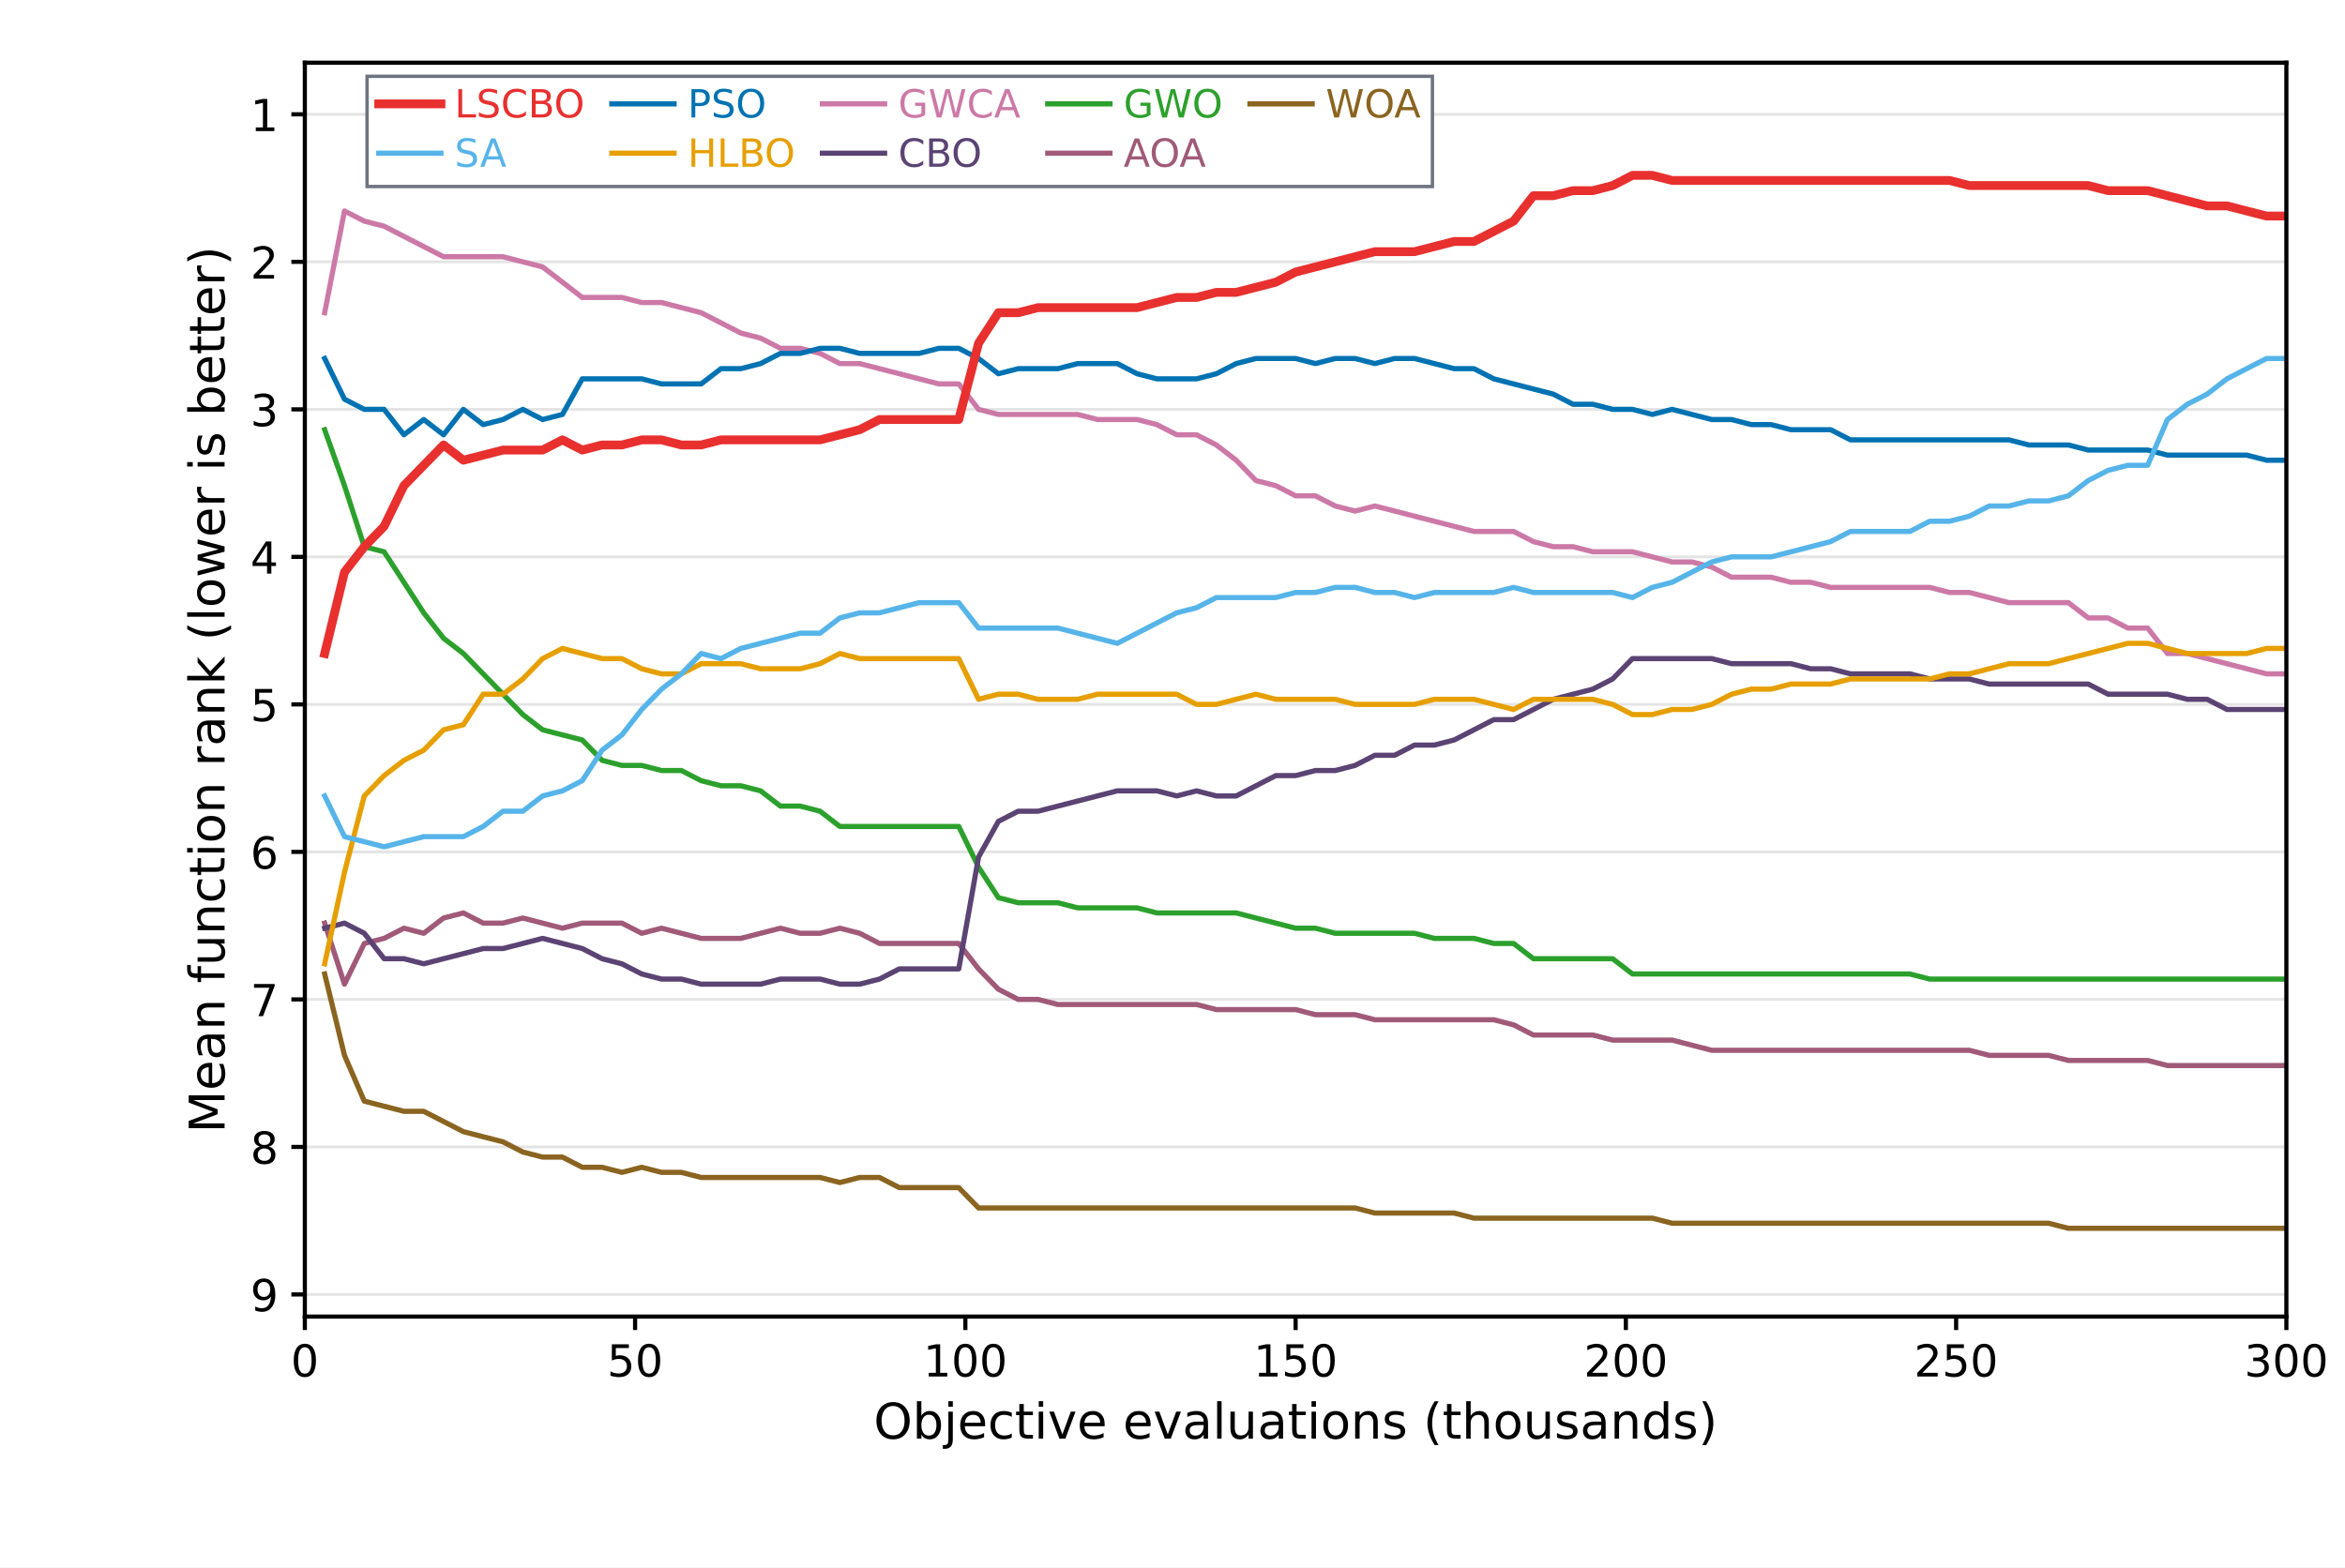
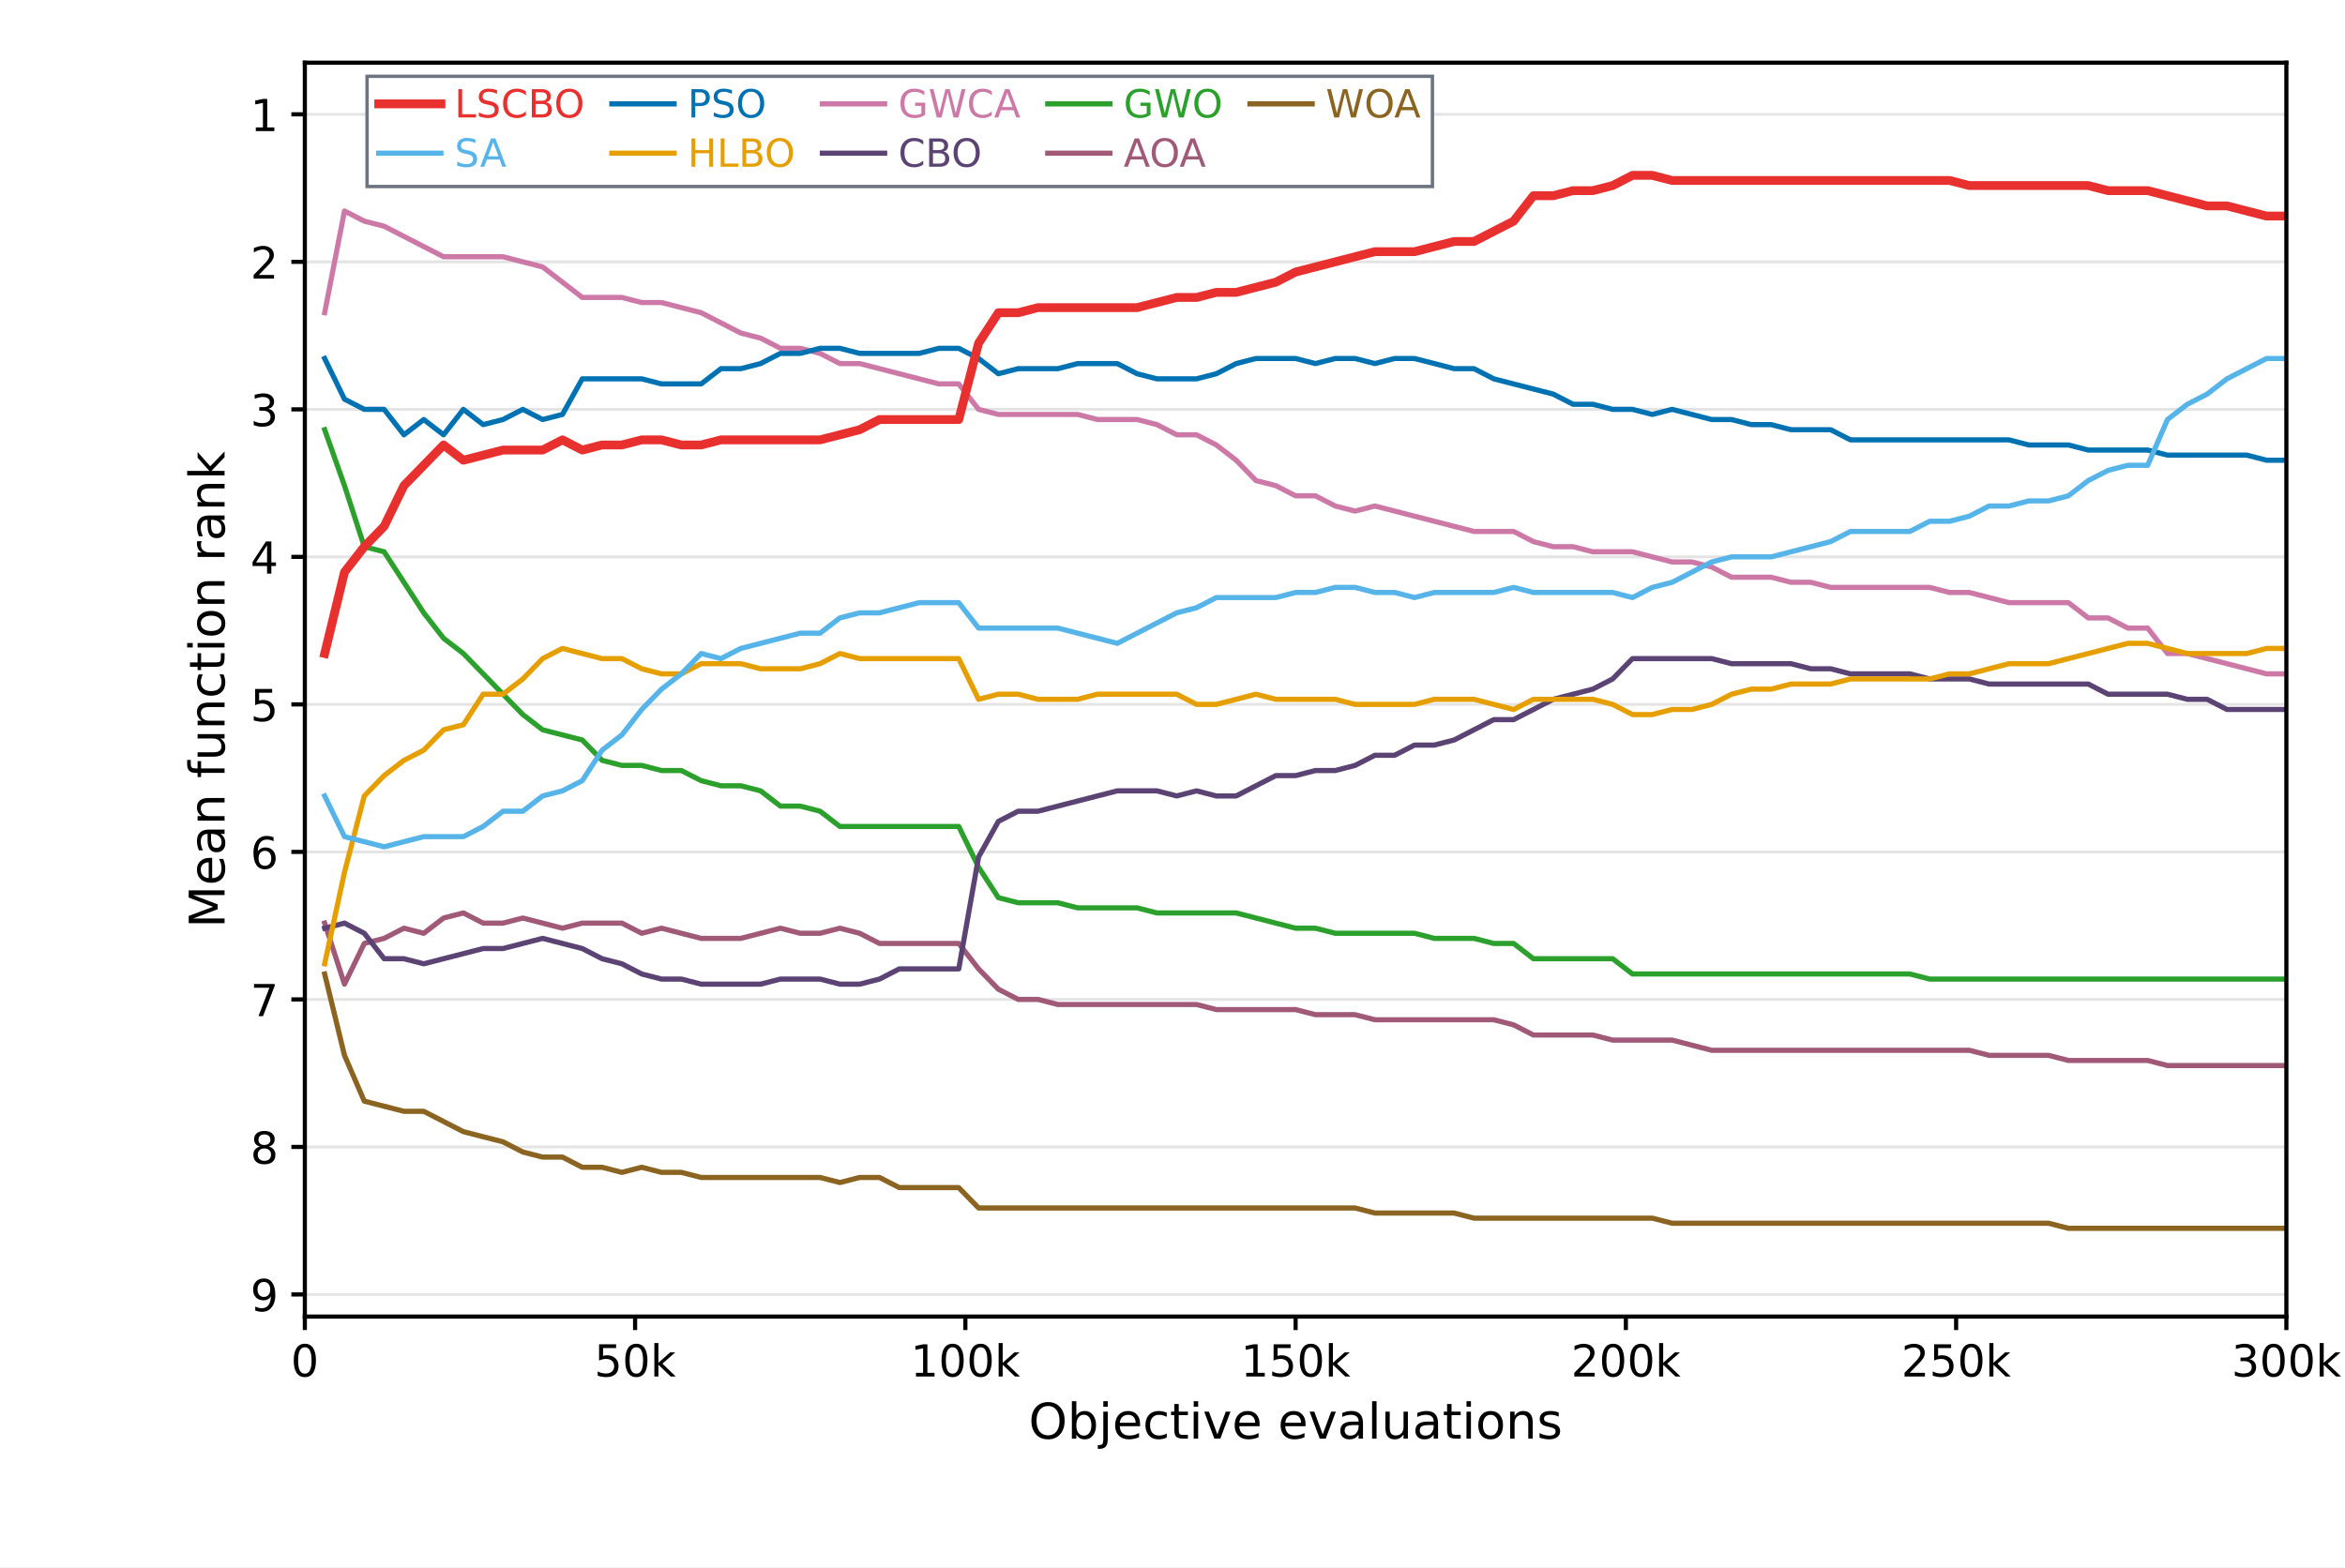
<svg xmlns="http://www.w3.org/2000/svg" xmlns:xlink="http://www.w3.org/1999/xlink" width="452.341pt" height="302.4pt" viewBox="0 0 452.341 302.4" version="1.1">
  <defs>
    <style type="text/css">*{stroke-linejoin: round; stroke-linecap: butt}</style>
  </defs>
  <g id="figure_1">
    <g id="patch_1">
      <path d="M 0 302.4  L 452.341 302.4  L 452.341 0  L 0 0  z " style="fill: #ffffff" />
    </g>
    <g id="axes_1">
      <g id="patch_2">
        <path d="M 58.804 254.016  L 441.033 254.016  L 441.033 12.096  L 58.804 12.096  z " style="fill: #ffffff" />
      </g>
      <g id="matplotlib.axis_1">
        <g id="xtick_1">
          <g id="line2d_1">
            <defs>
              <path id="mbdde898f08" d="M 0 0  L 0 2.6  " style="stroke: #000000; stroke-width: 0.8" />
            </defs>
            <g>
              <use xlink:href="#mbdde898f08" x="58.804" y="254.016" style="stroke: #000000; stroke-width: 0.8" />
            </g>
          </g>
          <g id="text_1">
            <text style="font-size: 8.5px; font-family: 'DejaVu Sans'; text-anchor: middle" x="58.804" y="265.575" transform="rotate(-0 58.80438 265.5747)">0</text>
          </g>
        </g>
        <g id="xtick_2">
          <g id="line2d_2">
            <g>
              <use xlink:href="#mbdde898f08" x="122.509" y="254.016" style="stroke: #000000; stroke-width: 0.8" />
            </g>
          </g>
          <g id="text_2">
-             <text style="font-size: 8.5px; font-family: 'DejaVu Sans'; text-anchor: middle" x="122.509" y="265.575" transform="rotate(-0 122.5091 265.5747)">50</text>
+             <text style="font-size: 8.5px; font-family: 'DejaVu Sans'; text-anchor: middle" x="122.509" y="265.575" transform="rotate(-0 122.5091 265.5747)">50k</text>
          </g>
        </g>
        <g id="xtick_3">
          <g id="line2d_3">
            <g>
              <use xlink:href="#mbdde898f08" x="186.214" y="254.016" style="stroke: #000000; stroke-width: 0.8" />
            </g>
          </g>
          <g id="text_3">
-             <text style="font-size: 8.5px; font-family: 'DejaVu Sans'; text-anchor: middle" x="186.214" y="265.575" transform="rotate(-0 186.2139 265.5747)">100</text>
+             <text style="font-size: 8.5px; font-family: 'DejaVu Sans'; text-anchor: middle" x="186.214" y="265.575" transform="rotate(-0 186.2139 265.5747)">100k</text>
          </g>
        </g>
        <g id="xtick_4">
          <g id="line2d_4">
            <g>
              <use xlink:href="#mbdde898f08" x="249.919" y="254.016" style="stroke: #000000; stroke-width: 0.8" />
            </g>
          </g>
          <g id="text_4">
-             <text style="font-size: 8.5px; font-family: 'DejaVu Sans'; text-anchor: middle" x="249.919" y="265.575" transform="rotate(-0 249.9186 265.5747)">150</text>
+             <text style="font-size: 8.5px; font-family: 'DejaVu Sans'; text-anchor: middle" x="249.919" y="265.575" transform="rotate(-0 249.9186 265.5747)">150k</text>
          </g>
        </g>
        <g id="xtick_5">
          <g id="line2d_5">
            <g>
              <use xlink:href="#mbdde898f08" x="313.623" y="254.016" style="stroke: #000000; stroke-width: 0.8" />
            </g>
          </g>
          <g id="text_5">
-             <text style="font-size: 8.5px; font-family: 'DejaVu Sans'; text-anchor: middle" x="313.623" y="265.575" transform="rotate(-0 313.6234 265.5747)">200</text>
+             <text style="font-size: 8.5px; font-family: 'DejaVu Sans'; text-anchor: middle" x="313.623" y="265.575" transform="rotate(-0 313.6234 265.5747)">200k</text>
          </g>
        </g>
        <g id="xtick_6">
          <g id="line2d_6">
            <g>
              <use xlink:href="#mbdde898f08" x="377.328" y="254.016" style="stroke: #000000; stroke-width: 0.8" />
            </g>
          </g>
          <g id="text_6">
-             <text style="font-size: 8.5px; font-family: 'DejaVu Sans'; text-anchor: middle" x="377.328" y="265.575" transform="rotate(-0 377.3281 265.5747)">250</text>
+             <text style="font-size: 8.5px; font-family: 'DejaVu Sans'; text-anchor: middle" x="377.328" y="265.575" transform="rotate(-0 377.3281 265.5747)">250k</text>
          </g>
        </g>
        <g id="xtick_7">
          <g id="line2d_7">
            <g>
              <use xlink:href="#mbdde898f08" x="441.033" y="254.016" style="stroke: #000000; stroke-width: 0.8" />
            </g>
          </g>
          <g id="text_7">
-             <text style="font-size: 8.5px; font-family: 'DejaVu Sans'; text-anchor: middle" x="441.033" y="265.575" transform="rotate(-0 441.0329 265.5747)">300</text>
+             <text style="font-size: 8.5px; font-family: 'DejaVu Sans'; text-anchor: middle" x="441.033" y="265.575" transform="rotate(-0 441.0329 265.5747)">300k</text>
          </g>
        </g>
        <g id="text_8">
-           <text style="font-size: 9.5px; font-family: 'DejaVu Sans'; text-anchor: middle" x="249.919" y="277.561" transform="rotate(-0 249.9186 277.5609)">Objective evaluations (thousands)</text>
+           <text style="font-size: 9.5px; font-family: 'DejaVu Sans'; text-anchor: middle" x="249.919" y="277.561" transform="rotate(-0 249.9186 277.5609)">Objective evaluations</text>
        </g>
      </g>
      <g id="matplotlib.axis_2">
        <g id="ytick_1">
          <g id="line2d_8">
            <path d="M 58.804 22.057  L 441.033 22.057  " clip-path="url(#pe7a74a0b91)" style="fill: none; stroke: #e4e4e4; stroke-width: 0.55; stroke-linecap: square" />
          </g>
          <g id="line2d_9">
            <defs>
              <path id="mfd543a9709" d="M 0 0  L -2.6 0  " style="stroke: #000000; stroke-width: 0.8" />
            </defs>
            <g>
              <use xlink:href="#mfd543a9709" x="58.804" y="22.057" style="stroke: #000000; stroke-width: 0.8" />
            </g>
          </g>
          <g id="text_9">
            <text style="font-size: 8.5px; font-family: 'DejaVu Sans'; text-anchor: end" x="53.704" y="25.287" transform="rotate(-0 53.70438 25.28675)">1</text>
          </g>
        </g>
        <g id="ytick_2">
          <g id="line2d_10">
            <path d="M 58.804 50.519  L 441.033 50.519  " clip-path="url(#pe7a74a0b91)" style="fill: none; stroke: #e4e4e4; stroke-width: 0.55; stroke-linecap: square" />
          </g>
          <g id="line2d_11">
            <g>
              <use xlink:href="#mfd543a9709" x="58.804" y="50.519" style="stroke: #000000; stroke-width: 0.8" />
            </g>
          </g>
          <g id="text_10">
            <text style="font-size: 8.5px; font-family: 'DejaVu Sans'; text-anchor: end" x="53.704" y="53.748" transform="rotate(-0 53.70438 53.74792)">2</text>
          </g>
        </g>
        <g id="ytick_3">
          <g id="line2d_12">
            <path d="M 58.804 78.98  L 441.033 78.98  " clip-path="url(#pe7a74a0b91)" style="fill: none; stroke: #e4e4e4; stroke-width: 0.55; stroke-linecap: square" />
          </g>
          <g id="line2d_13">
            <g>
              <use xlink:href="#mfd543a9709" x="58.804" y="78.98" style="stroke: #000000; stroke-width: 0.8" />
            </g>
          </g>
          <g id="text_11">
            <text style="font-size: 8.5px; font-family: 'DejaVu Sans'; text-anchor: end" x="53.704" y="82.209" transform="rotate(-0 53.70438 82.2091)">3</text>
          </g>
        </g>
        <g id="ytick_4">
          <g id="line2d_14">
            <path d="M 58.804 107.441  L 441.033 107.441  " clip-path="url(#pe7a74a0b91)" style="fill: none; stroke: #e4e4e4; stroke-width: 0.55; stroke-linecap: square" />
          </g>
          <g id="line2d_15">
            <g>
              <use xlink:href="#mfd543a9709" x="58.804" y="107.441" style="stroke: #000000; stroke-width: 0.8" />
            </g>
          </g>
          <g id="text_12">
            <text style="font-size: 8.5px; font-family: 'DejaVu Sans'; text-anchor: end" x="53.704" y="110.67" transform="rotate(-0 53.70438 110.6703)">4</text>
          </g>
        </g>
        <g id="ytick_5">
          <g id="line2d_16">
            <path d="M 58.804 135.902  L 441.033 135.902  " clip-path="url(#pe7a74a0b91)" style="fill: none; stroke: #e4e4e4; stroke-width: 0.55; stroke-linecap: square" />
          </g>
          <g id="line2d_17">
            <g>
              <use xlink:href="#mfd543a9709" x="58.804" y="135.902" style="stroke: #000000; stroke-width: 0.8" />
            </g>
          </g>
          <g id="text_13">
            <text style="font-size: 8.5px; font-family: 'DejaVu Sans'; text-anchor: end" x="53.704" y="139.131" transform="rotate(-0 53.70438 139.1315)">5</text>
          </g>
        </g>
        <g id="ytick_6">
          <g id="line2d_18">
            <path d="M 58.804 164.363  L 441.033 164.363  " clip-path="url(#pe7a74a0b91)" style="fill: none; stroke: #e4e4e4; stroke-width: 0.55; stroke-linecap: square" />
          </g>
          <g id="line2d_19">
            <g>
              <use xlink:href="#mfd543a9709" x="58.804" y="164.363" style="stroke: #000000; stroke-width: 0.8" />
            </g>
          </g>
          <g id="text_14">
            <text style="font-size: 8.5px; font-family: 'DejaVu Sans'; text-anchor: end" x="53.704" y="167.593" transform="rotate(-0 53.70438 167.5926)">6</text>
          </g>
        </g>
        <g id="ytick_7">
          <g id="line2d_20">
            <path d="M 58.804 192.824  L 441.033 192.824  " clip-path="url(#pe7a74a0b91)" style="fill: none; stroke: #e4e4e4; stroke-width: 0.55; stroke-linecap: square" />
          </g>
          <g id="line2d_21">
            <g>
              <use xlink:href="#mfd543a9709" x="58.804" y="192.824" style="stroke: #000000; stroke-width: 0.8" />
            </g>
          </g>
          <g id="text_15">
            <text style="font-size: 8.5px; font-family: 'DejaVu Sans'; text-anchor: end" x="53.704" y="196.054" transform="rotate(-0 53.70438 196.0538)">7</text>
          </g>
        </g>
        <g id="ytick_8">
          <g id="line2d_22">
            <path d="M 58.804 221.286  L 441.033 221.286  " clip-path="url(#pe7a74a0b91)" style="fill: none; stroke: #e4e4e4; stroke-width: 0.55; stroke-linecap: square" />
          </g>
          <g id="line2d_23">
            <g>
              <use xlink:href="#mfd543a9709" x="58.804" y="221.286" style="stroke: #000000; stroke-width: 0.8" />
            </g>
          </g>
          <g id="text_16">
            <text style="font-size: 8.5px; font-family: 'DejaVu Sans'; text-anchor: end" x="53.704" y="224.515" transform="rotate(-0 53.70438 224.515)">8</text>
          </g>
        </g>
        <g id="ytick_9">
          <g id="line2d_24">
            <path d="M 58.804 249.747  L 441.033 249.747  " clip-path="url(#pe7a74a0b91)" style="fill: none; stroke: #e4e4e4; stroke-width: 0.55; stroke-linecap: square" />
          </g>
          <g id="line2d_25">
            <g>
              <use xlink:href="#mfd543a9709" x="58.804" y="249.747" style="stroke: #000000; stroke-width: 0.8" />
            </g>
          </g>
          <g id="text_17">
            <text style="font-size: 8.5px; font-family: 'DejaVu Sans'; text-anchor: end" x="53.704" y="252.976" transform="rotate(-0 53.70438 252.9762)">9</text>
          </g>
        </g>
        <g id="text_18">
-           <text style="font-size: 9.5px; font-family: 'DejaVu Sans'; text-anchor: middle" x="43.321" y="133.056" transform="rotate(-90 43.32056 133.056)">Mean function rank (lower is better)</text>
+           <text style="font-size: 9.5px; font-family: 'DejaVu Sans'; text-anchor: middle" x="43.321" y="133.056" transform="rotate(-90 43.32056 133.056)">Mean function rank</text>
        </g>
      </g>
      <g id="curve_Fig2_0_WOA">
        <path d="M 62.627 187.917  L 66.449 203.62  L 70.271 212.453  L 74.094 213.434  L 77.916 214.416  L 81.738 214.416  L 85.56 216.379  L 89.383 218.341  L 93.205 219.323  L 97.027 220.304  L 100.85 222.267  L 104.672 223.248  L 108.494 223.248  L 112.316 225.211  L 116.139 225.211  L 119.961 226.193  L 123.783 225.211  L 127.606 226.193  L 131.428 226.193  L 135.25 227.174  L 139.072 227.174  L 142.895 227.174  L 146.717 227.174  L 150.539 227.174  L 154.362 227.174  L 158.184 227.174  L 162.006 228.156  L 165.828 227.174  L 169.651 227.174  L 173.473 229.137  L 177.295 229.137  L 181.118 229.137  L 184.94 229.137  L 188.762 233.063  L 192.584 233.063  L 196.407 233.063  L 200.229 233.063  L 204.051 233.063  L 207.873 233.063  L 211.696 233.063  L 215.518 233.063  L 219.34 233.063  L 223.163 233.063  L 226.985 233.063  L 230.807 233.063  L 234.629 233.063  L 238.452 233.063  L 242.274 233.063  L 246.096 233.063  L 249.919 233.063  L 253.741 233.063  L 257.563 233.063  L 261.385 233.063  L 265.208 234.044  L 269.03 234.044  L 272.852 234.044  L 276.675 234.044  L 280.497 234.044  L 284.319 235.026  L 288.141 235.026  L 291.964 235.026  L 295.786 235.026  L 299.608 235.026  L 303.431 235.026  L 307.253 235.026  L 311.075 235.026  L 314.897 235.026  L 318.72 235.026  L 322.542 236.007  L 326.364 236.007  L 330.187 236.007  L 334.009 236.007  L 337.831 236.007  L 341.653 236.007  L 345.476 236.007  L 349.298 236.007  L 353.12 236.007  L 356.943 236.007  L 360.765 236.007  L 364.587 236.007  L 368.409 236.007  L 372.232 236.007  L 376.054 236.007  L 379.876 236.007  L 383.699 236.007  L 387.521 236.007  L 391.343 236.007  L 395.165 236.007  L 398.988 236.988  L 402.81 236.988  L 406.632 236.988  L 410.455 236.988  L 414.277 236.988  L 418.099 236.988  L 421.921 236.988  L 425.744 236.988  L 429.566 236.988  L 433.388 236.988  L 437.211 236.988  L 441.033 236.988  " clip-path="url(#pe7a74a0b91)" style="fill: none; stroke: #8a6420; stroke-linecap: square" />
      </g>
      <g id="curve_Fig2_0_AOA">
        <path d="M 62.627 178.103  L 66.449 189.88  L 70.271 182.029  L 74.094 181.047  L 77.916 179.085  L 81.738 180.066  L 85.56 177.122  L 89.383 176.14  L 93.205 178.103  L 97.027 178.103  L 100.85 177.122  L 104.672 178.103  L 108.494 179.085  L 112.316 178.103  L 116.139 178.103  L 119.961 178.103  L 123.783 180.066  L 127.606 179.085  L 131.428 180.066  L 135.25 181.047  L 139.072 181.047  L 142.895 181.047  L 146.717 180.066  L 150.539 179.085  L 154.362 180.066  L 158.184 180.066  L 162.006 179.085  L 165.828 180.066  L 169.651 182.029  L 173.473 182.029  L 177.295 182.029  L 181.118 182.029  L 184.94 182.029  L 188.762 186.936  L 192.584 190.862  L 196.407 192.824  L 200.229 192.824  L 204.051 193.806  L 207.873 193.806  L 211.696 193.806  L 215.518 193.806  L 219.34 193.806  L 223.163 193.806  L 226.985 193.806  L 230.807 193.806  L 234.629 194.787  L 238.452 194.787  L 242.274 194.787  L 246.096 194.787  L 249.919 194.787  L 253.741 195.769  L 257.563 195.769  L 261.385 195.769  L 265.208 196.75  L 269.03 196.75  L 272.852 196.75  L 276.675 196.75  L 280.497 196.75  L 284.319 196.75  L 288.141 196.75  L 291.964 197.732  L 295.786 199.694  L 299.608 199.694  L 303.431 199.694  L 307.253 199.694  L 311.075 200.676  L 314.897 200.676  L 318.72 200.676  L 322.542 200.676  L 326.364 201.657  L 330.187 202.639  L 334.009 202.639  L 337.831 202.639  L 341.653 202.639  L 345.476 202.639  L 349.298 202.639  L 353.12 202.639  L 356.943 202.639  L 360.765 202.639  L 364.587 202.639  L 368.409 202.639  L 372.232 202.639  L 376.054 202.639  L 379.876 202.639  L 383.699 203.62  L 387.521 203.62  L 391.343 203.62  L 395.165 203.62  L 398.988 204.602  L 402.81 204.602  L 406.632 204.602  L 410.455 204.602  L 414.277 204.602  L 418.099 205.583  L 421.921 205.583  L 425.744 205.583  L 429.566 205.583  L 433.388 205.583  L 437.211 205.583  L 441.033 205.583  " clip-path="url(#pe7a74a0b91)" style="fill: none; stroke: #a05a78; stroke-linecap: square" />
      </g>
      <g id="curve_Fig2_0_GWO">
        <path d="M 62.627 82.905  L 66.449 93.701  L 70.271 105.478  L 74.094 106.46  L 77.916 112.348  L 81.738 118.237  L 85.56 123.144  L 89.383 126.088  L 93.205 130.014  L 97.027 133.939  L 100.85 137.865  L 104.672 140.809  L 108.494 141.791  L 112.316 142.772  L 116.139 146.698  L 119.961 147.679  L 123.783 147.679  L 127.606 148.661  L 131.428 148.661  L 135.25 150.623  L 139.072 151.605  L 142.895 151.605  L 146.717 152.586  L 150.539 155.531  L 154.362 155.531  L 158.184 156.512  L 162.006 159.456  L 165.828 159.456  L 169.651 159.456  L 173.473 159.456  L 177.295 159.456  L 181.118 159.456  L 184.94 159.456  L 188.762 167.308  L 192.584 173.196  L 196.407 174.177  L 200.229 174.177  L 204.051 174.177  L 207.873 175.159  L 211.696 175.159  L 215.518 175.159  L 219.34 175.159  L 223.163 176.14  L 226.985 176.14  L 230.807 176.14  L 234.629 176.14  L 238.452 176.14  L 242.274 177.122  L 246.096 178.103  L 249.919 179.085  L 253.741 179.085  L 257.563 180.066  L 261.385 180.066  L 265.208 180.066  L 269.03 180.066  L 272.852 180.066  L 276.675 181.047  L 280.497 181.047  L 284.319 181.047  L 288.141 182.029  L 291.964 182.029  L 295.786 184.973  L 299.608 184.973  L 303.431 184.973  L 307.253 184.973  L 311.075 184.973  L 314.897 187.917  L 318.72 187.917  L 322.542 187.917  L 326.364 187.917  L 330.187 187.917  L 334.009 187.917  L 337.831 187.917  L 341.653 187.917  L 345.476 187.917  L 349.298 187.917  L 353.12 187.917  L 356.943 187.917  L 360.765 187.917  L 364.587 187.917  L 368.409 187.917  L 372.232 188.899  L 376.054 188.899  L 379.876 188.899  L 383.699 188.899  L 387.521 188.899  L 391.343 188.899  L 395.165 188.899  L 398.988 188.899  L 402.81 188.899  L 406.632 188.899  L 410.455 188.899  L 414.277 188.899  L 418.099 188.899  L 421.921 188.899  L 425.744 188.899  L 429.566 188.899  L 433.388 188.899  L 437.211 188.899  L 441.033 188.899  " clip-path="url(#pe7a74a0b91)" style="fill: none; stroke: #2ca02c; stroke-linecap: square" />
      </g>
      <g id="curve_Fig2_0_CBO">
        <path d="M 62.627 179.085  L 66.449 178.103  L 70.271 180.066  L 74.094 184.973  L 77.916 184.973  L 81.738 185.955  L 85.56 184.973  L 89.383 183.992  L 93.205 183.01  L 97.027 183.01  L 100.85 182.029  L 104.672 181.047  L 108.494 182.029  L 112.316 183.01  L 116.139 184.973  L 119.961 185.955  L 123.783 187.917  L 127.606 188.899  L 131.428 188.899  L 135.25 189.88  L 139.072 189.88  L 142.895 189.88  L 146.717 189.88  L 150.539 188.899  L 154.362 188.899  L 158.184 188.899  L 162.006 189.88  L 165.828 189.88  L 169.651 188.899  L 173.473 186.936  L 177.295 186.936  L 181.118 186.936  L 184.94 186.936  L 188.762 165.345  L 192.584 158.475  L 196.407 156.512  L 200.229 156.512  L 204.051 155.531  L 207.873 154.549  L 211.696 153.568  L 215.518 152.586  L 219.34 152.586  L 223.163 152.586  L 226.985 153.568  L 230.807 152.586  L 234.629 153.568  L 238.452 153.568  L 242.274 151.605  L 246.096 149.642  L 249.919 149.642  L 253.741 148.661  L 257.563 148.661  L 261.385 147.679  L 265.208 145.716  L 269.03 145.716  L 272.852 143.753  L 276.675 143.753  L 280.497 142.772  L 284.319 140.809  L 288.141 138.846  L 291.964 138.846  L 295.786 136.884  L 299.608 134.921  L 303.431 133.939  L 307.253 132.958  L 311.075 130.995  L 314.897 127.069  L 318.72 127.069  L 322.542 127.069  L 326.364 127.069  L 330.187 127.069  L 334.009 128.051  L 337.831 128.051  L 341.653 128.051  L 345.476 128.051  L 349.298 129.032  L 353.12 129.032  L 356.943 130.014  L 360.765 130.014  L 364.587 130.014  L 368.409 130.014  L 372.232 130.995  L 376.054 130.995  L 379.876 130.995  L 383.699 131.976  L 387.521 131.976  L 391.343 131.976  L 395.165 131.976  L 398.988 131.976  L 402.81 131.976  L 406.632 133.939  L 410.455 133.939  L 414.277 133.939  L 418.099 133.939  L 421.921 134.921  L 425.744 134.921  L 429.566 136.884  L 433.388 136.884  L 437.211 136.884  L 441.033 136.884  " clip-path="url(#pe7a74a0b91)" style="fill: none; stroke: #5b4373; stroke-linecap: square" />
      </g>
      <g id="curve_Fig2_0_GWCA">
        <path d="M 62.627 60.333  L 66.449 40.704  L 70.271 42.667  L 74.094 43.649  L 77.916 45.611  L 81.738 47.574  L 85.56 49.537  L 89.383 49.537  L 93.205 49.537  L 97.027 49.537  L 100.85 50.519  L 104.672 51.5  L 108.494 54.444  L 112.316 57.389  L 116.139 57.389  L 119.961 57.389  L 123.783 58.37  L 127.606 58.37  L 131.428 59.351  L 135.25 60.333  L 139.072 62.296  L 142.895 64.258  L 146.717 65.24  L 150.539 67.203  L 154.362 67.203  L 158.184 68.184  L 162.006 70.147  L 165.828 70.147  L 169.651 71.128  L 173.473 72.11  L 177.295 73.091  L 181.118 74.073  L 184.94 74.073  L 188.762 78.98  L 192.584 79.961  L 196.407 79.961  L 200.229 79.961  L 204.051 79.961  L 207.873 79.961  L 211.696 80.943  L 215.518 80.943  L 219.34 80.943  L 223.163 81.924  L 226.985 83.887  L 230.807 83.887  L 234.629 85.85  L 238.452 88.794  L 242.274 92.72  L 246.096 93.701  L 249.919 95.664  L 253.741 95.664  L 257.563 97.627  L 261.385 98.608  L 265.208 97.627  L 269.03 98.608  L 272.852 99.59  L 276.675 100.571  L 280.497 101.552  L 284.319 102.534  L 288.141 102.534  L 291.964 102.534  L 295.786 104.497  L 299.608 105.478  L 303.431 105.478  L 307.253 106.46  L 311.075 106.46  L 314.897 106.46  L 318.72 107.441  L 322.542 108.422  L 326.364 108.422  L 330.187 109.404  L 334.009 111.367  L 337.831 111.367  L 341.653 111.367  L 345.476 112.348  L 349.298 112.348  L 353.12 113.329  L 356.943 113.329  L 360.765 113.329  L 364.587 113.329  L 368.409 113.329  L 372.232 113.329  L 376.054 114.311  L 379.876 114.311  L 383.699 115.292  L 387.521 116.274  L 391.343 116.274  L 395.165 116.274  L 398.988 116.274  L 402.81 119.218  L 406.632 119.218  L 410.455 121.181  L 414.277 121.181  L 418.099 126.088  L 421.921 126.088  L 425.744 127.069  L 429.566 128.051  L 433.388 129.032  L 437.211 130.014  L 441.033 130.014  " clip-path="url(#pe7a74a0b91)" style="fill: none; stroke: #cc79a7; stroke-linecap: square" />
      </g>
      <g id="curve_Fig2_0_HLBO">
        <path d="M 62.627 185.955  L 66.449 168.289  L 70.271 153.568  L 74.094 149.642  L 77.916 146.698  L 81.738 144.735  L 85.56 140.809  L 89.383 139.828  L 93.205 133.939  L 97.027 133.939  L 100.85 130.995  L 104.672 127.069  L 108.494 125.106  L 112.316 126.088  L 116.139 127.069  L 119.961 127.069  L 123.783 129.032  L 127.606 130.014  L 131.428 130.014  L 135.25 128.051  L 139.072 128.051  L 142.895 128.051  L 146.717 129.032  L 150.539 129.032  L 154.362 129.032  L 158.184 128.051  L 162.006 126.088  L 165.828 127.069  L 169.651 127.069  L 173.473 127.069  L 177.295 127.069  L 181.118 127.069  L 184.94 127.069  L 188.762 134.921  L 192.584 133.939  L 196.407 133.939  L 200.229 134.921  L 204.051 134.921  L 207.873 134.921  L 211.696 133.939  L 215.518 133.939  L 219.34 133.939  L 223.163 133.939  L 226.985 133.939  L 230.807 135.902  L 234.629 135.902  L 238.452 134.921  L 242.274 133.939  L 246.096 134.921  L 249.919 134.921  L 253.741 134.921  L 257.563 134.921  L 261.385 135.902  L 265.208 135.902  L 269.03 135.902  L 272.852 135.902  L 276.675 134.921  L 280.497 134.921  L 284.319 134.921  L 288.141 135.902  L 291.964 136.884  L 295.786 134.921  L 299.608 134.921  L 303.431 134.921  L 307.253 134.921  L 311.075 135.902  L 314.897 137.865  L 318.72 137.865  L 322.542 136.884  L 326.364 136.884  L 330.187 135.902  L 334.009 133.939  L 337.831 132.958  L 341.653 132.958  L 345.476 131.976  L 349.298 131.976  L 353.12 131.976  L 356.943 130.995  L 360.765 130.995  L 364.587 130.995  L 368.409 130.995  L 372.232 130.995  L 376.054 130.014  L 379.876 130.014  L 383.699 129.032  L 387.521 128.051  L 391.343 128.051  L 395.165 128.051  L 398.988 127.069  L 402.81 126.088  L 406.632 125.106  L 410.455 124.125  L 414.277 124.125  L 418.099 125.106  L 421.921 126.088  L 425.744 126.088  L 429.566 126.088  L 433.388 126.088  L 437.211 125.106  L 441.033 125.106  " clip-path="url(#pe7a74a0b91)" style="fill: none; stroke: #e69f00; stroke-linecap: square" />
      </g>
      <g id="curve_Fig2_0_PSO">
        <path d="M 62.627 69.166  L 66.449 77.017  L 70.271 78.98  L 74.094 78.98  L 77.916 83.887  L 81.738 80.943  L 85.56 83.887  L 89.383 78.98  L 93.205 81.924  L 97.027 80.943  L 100.85 78.98  L 104.672 80.943  L 108.494 79.961  L 112.316 73.091  L 116.139 73.091  L 119.961 73.091  L 123.783 73.091  L 127.606 74.073  L 131.428 74.073  L 135.25 74.073  L 139.072 71.128  L 142.895 71.128  L 146.717 70.147  L 150.539 68.184  L 154.362 68.184  L 158.184 67.203  L 162.006 67.203  L 165.828 68.184  L 169.651 68.184  L 173.473 68.184  L 177.295 68.184  L 181.118 67.203  L 184.94 67.203  L 188.762 69.166  L 192.584 72.11  L 196.407 71.128  L 200.229 71.128  L 204.051 71.128  L 207.873 70.147  L 211.696 70.147  L 215.518 70.147  L 219.34 72.11  L 223.163 73.091  L 226.985 73.091  L 230.807 73.091  L 234.629 72.11  L 238.452 70.147  L 242.274 69.166  L 246.096 69.166  L 249.919 69.166  L 253.741 70.147  L 257.563 69.166  L 261.385 69.166  L 265.208 70.147  L 269.03 69.166  L 272.852 69.166  L 276.675 70.147  L 280.497 71.128  L 284.319 71.128  L 288.141 73.091  L 291.964 74.073  L 295.786 75.054  L 299.608 76.036  L 303.431 77.998  L 307.253 77.998  L 311.075 78.98  L 314.897 78.98  L 318.72 79.961  L 322.542 78.98  L 326.364 79.961  L 330.187 80.943  L 334.009 80.943  L 337.831 81.924  L 341.653 81.924  L 345.476 82.905  L 349.298 82.905  L 353.12 82.905  L 356.943 84.868  L 360.765 84.868  L 364.587 84.868  L 368.409 84.868  L 372.232 84.868  L 376.054 84.868  L 379.876 84.868  L 383.699 84.868  L 387.521 84.868  L 391.343 85.85  L 395.165 85.85  L 398.988 85.85  L 402.81 86.831  L 406.632 86.831  L 410.455 86.831  L 414.277 86.831  L 418.099 87.813  L 421.921 87.813  L 425.744 87.813  L 429.566 87.813  L 433.388 87.813  L 437.211 88.794  L 441.033 88.794  " clip-path="url(#pe7a74a0b91)" style="fill: none; stroke: #0072b2; stroke-linecap: square" />
      </g>
      <g id="curve_Fig2_0_SA">
        <path d="M 62.627 153.568  L 66.449 161.419  L 70.271 162.4  L 74.094 163.382  L 77.916 162.4  L 81.738 161.419  L 85.56 161.419  L 89.383 161.419  L 93.205 159.456  L 97.027 156.512  L 100.85 156.512  L 104.672 153.568  L 108.494 152.586  L 112.316 150.623  L 116.139 144.735  L 119.961 141.791  L 123.783 136.884  L 127.606 132.958  L 131.428 130.014  L 135.25 126.088  L 139.072 127.069  L 142.895 125.106  L 146.717 124.125  L 150.539 123.144  L 154.362 122.162  L 158.184 122.162  L 162.006 119.218  L 165.828 118.237  L 169.651 118.237  L 173.473 117.255  L 177.295 116.274  L 181.118 116.274  L 184.94 116.274  L 188.762 121.181  L 192.584 121.181  L 196.407 121.181  L 200.229 121.181  L 204.051 121.181  L 207.873 122.162  L 211.696 123.144  L 215.518 124.125  L 219.34 122.162  L 223.163 120.199  L 226.985 118.237  L 230.807 117.255  L 234.629 115.292  L 238.452 115.292  L 242.274 115.292  L 246.096 115.292  L 249.919 114.311  L 253.741 114.311  L 257.563 113.329  L 261.385 113.329  L 265.208 114.311  L 269.03 114.311  L 272.852 115.292  L 276.675 114.311  L 280.497 114.311  L 284.319 114.311  L 288.141 114.311  L 291.964 113.329  L 295.786 114.311  L 299.608 114.311  L 303.431 114.311  L 307.253 114.311  L 311.075 114.311  L 314.897 115.292  L 318.72 113.329  L 322.542 112.348  L 326.364 110.385  L 330.187 108.422  L 334.009 107.441  L 337.831 107.441  L 341.653 107.441  L 345.476 106.46  L 349.298 105.478  L 353.12 104.497  L 356.943 102.534  L 360.765 102.534  L 364.587 102.534  L 368.409 102.534  L 372.232 100.571  L 376.054 100.571  L 379.876 99.59  L 383.699 97.627  L 387.521 97.627  L 391.343 96.645  L 395.165 96.645  L 398.988 95.664  L 402.81 92.72  L 406.632 90.757  L 410.455 89.775  L 414.277 89.775  L 418.099 80.943  L 421.921 77.998  L 425.744 76.036  L 429.566 73.091  L 433.388 71.128  L 437.211 69.166  L 441.033 69.166  " clip-path="url(#pe7a74a0b91)" style="fill: none; stroke: #56b4e9; stroke-linecap: square" />
      </g>
      <g id="curve_Fig2_0_LSCBO">
        <path d="M 62.627 126.088  L 66.449 110.385  L 70.271 105.478  L 74.094 101.552  L 77.916 93.701  L 81.738 89.775  L 85.56 85.85  L 89.383 88.794  L 93.205 87.813  L 97.027 86.831  L 100.85 86.831  L 104.672 86.831  L 108.494 84.868  L 112.316 86.831  L 116.139 85.85  L 119.961 85.85  L 123.783 84.868  L 127.606 84.868  L 131.428 85.85  L 135.25 85.85  L 139.072 84.868  L 142.895 84.868  L 146.717 84.868  L 150.539 84.868  L 154.362 84.868  L 158.184 84.868  L 162.006 83.887  L 165.828 82.905  L 169.651 80.943  L 173.473 80.943  L 177.295 80.943  L 181.118 80.943  L 184.94 80.943  L 188.762 66.221  L 192.584 60.333  L 196.407 60.333  L 200.229 59.351  L 204.051 59.351  L 207.873 59.351  L 211.696 59.351  L 215.518 59.351  L 219.34 59.351  L 223.163 58.37  L 226.985 57.389  L 230.807 57.389  L 234.629 56.407  L 238.452 56.407  L 242.274 55.426  L 246.096 54.444  L 249.919 52.481  L 253.741 51.5  L 257.563 50.519  L 261.385 49.537  L 265.208 48.556  L 269.03 48.556  L 272.852 48.556  L 276.675 47.574  L 280.497 46.593  L 284.319 46.593  L 288.141 44.63  L 291.964 42.667  L 295.786 37.76  L 299.608 37.76  L 303.431 36.779  L 307.253 36.779  L 311.075 35.797  L 314.897 33.834  L 318.72 33.834  L 322.542 34.816  L 326.364 34.816  L 330.187 34.816  L 334.009 34.816  L 337.831 34.816  L 341.653 34.816  L 345.476 34.816  L 349.298 34.816  L 353.12 34.816  L 356.943 34.816  L 360.765 34.816  L 364.587 34.816  L 368.409 34.816  L 372.232 34.816  L 376.054 34.816  L 379.876 35.797  L 383.699 35.797  L 387.521 35.797  L 391.343 35.797  L 395.165 35.797  L 398.988 35.797  L 402.81 35.797  L 406.632 36.779  L 410.455 36.779  L 414.277 36.779  L 418.099 37.76  L 421.921 38.742  L 425.744 39.723  L 429.566 39.723  L 433.388 40.704  L 437.211 41.686  L 441.033 41.686  " clip-path="url(#pe7a74a0b91)" style="fill: none; stroke: #e8302f; stroke-width: 1.7; stroke-linecap: square" />
      </g>
      <g id="patch_3">
        <path d="M 58.804 254.016  L 58.804 12.096  " style="fill: none; stroke: #000000; stroke-width: 0.8; stroke-linejoin: miter; stroke-linecap: square" />
      </g>
      <g id="patch_4">
        <path d="M 441.033 254.016  L 441.033 12.096  " style="fill: none; stroke: #000000; stroke-width: 0.8; stroke-linejoin: miter; stroke-linecap: square" />
      </g>
      <g id="patch_5">
        <path d="M 58.804 254.016  L 441.033 254.016  " style="fill: none; stroke: #000000; stroke-width: 0.8; stroke-linejoin: miter; stroke-linecap: square" />
      </g>
      <g id="patch_6">
        <path d="M 58.804 12.096  L 441.033 12.096  " style="fill: none; stroke: #000000; stroke-width: 0.8; stroke-linejoin: miter; stroke-linecap: square" />
      </g>
      <g id="legend_Fig2_0">
        <g id="patch_7">
          <path d="M 70.804 35.988  L 276.307 35.988  L 276.307 14.721  L 70.804 14.721  z " style="fill: #ffffff; stroke: #6d7380; stroke-width: 0.65; stroke-linejoin: miter" />
        </g>
        <g id="legend_line_Fig2_0_LSCBO">
          <path d="M 73.054 20.045  L 79.054 20.045  L 85.054 20.045  " style="fill: none; stroke: #e8302f; stroke-width: 1.7; stroke-linecap: square" />
        </g>
        <g id="text_19">
          <text style="font-size: 7.5px; font-family: 'DejaVu Sans'; text-anchor: start; fill: #e8302f" x="87.679" y="22.67" transform="rotate(-0 87.67938 22.66983)">LSCBO</text>
        </g>
        <g id="legend_line_Fig2_0_SA">
          <path d="M 73.054 29.553  L 79.054 29.553  L 85.054 29.553  " style="fill: none; stroke: #56b4e9; stroke-linecap: square" />
        </g>
        <g id="text_20">
          <text style="font-size: 7.5px; font-family: 'DejaVu Sans'; text-anchor: start; fill: #56b4e9" x="87.679" y="32.178" transform="rotate(-0 87.67938 32.17842)">SA</text>
        </g>
        <g id="legend_line_Fig2_0_PSO">
          <path d="M 118.025 20.045  L 124.025 20.045  L 130.025 20.045  " style="fill: none; stroke: #0072b2; stroke-linecap: square" />
        </g>
        <g id="text_21">
          <text style="font-size: 7.5px; font-family: 'DejaVu Sans'; text-anchor: start; fill: #0072b2" x="132.65" y="22.67" transform="rotate(-0 132.6501 22.66983)">PSO</text>
        </g>
        <g id="legend_line_Fig2_0_HLBO">
          <path d="M 118.025 29.553  L 124.025 29.553  L 130.025 29.553  " style="fill: none; stroke: #e69f00; stroke-linecap: square" />
        </g>
        <g id="text_22">
          <text style="font-size: 7.5px; font-family: 'DejaVu Sans'; text-anchor: start; fill: #e69f00" x="132.65" y="32.178" transform="rotate(-0 132.6501 32.17842)">HLBO</text>
        </g>
        <g id="legend_line_Fig2_0_GWCA">
          <path d="M 158.638 20.045  L 164.638 20.045  L 170.638 20.045  " style="fill: none; stroke: #cc79a7; stroke-linecap: square" />
        </g>
        <g id="text_23">
          <text style="font-size: 7.5px; font-family: 'DejaVu Sans'; text-anchor: start; fill: #cc79a7" x="173.263" y="22.67" transform="rotate(-0 173.2626 22.66983)">GWCA</text>
        </g>
        <g id="legend_line_Fig2_0_CBO">
          <path d="M 158.638 29.553  L 164.638 29.553  L 170.638 29.553  " style="fill: none; stroke: #5b4373; stroke-linecap: square" />
        </g>
        <g id="text_24">
          <text style="font-size: 7.5px; font-family: 'DejaVu Sans'; text-anchor: start; fill: #5b4373" x="173.263" y="32.178" transform="rotate(-0 173.2626 32.17842)">CBO</text>
        </g>
        <g id="legend_line_Fig2_0_GWO">
          <path d="M 202.107 20.045  L 208.107 20.045  L 214.107 20.045  " style="fill: none; stroke: #2ca02c; stroke-linecap: square" />
        </g>
        <g id="text_25">
          <text style="font-size: 7.5px; font-family: 'DejaVu Sans'; text-anchor: start; fill: #2ca02c" x="216.732" y="22.67" transform="rotate(-0 216.7321 22.66983)">GWO</text>
        </g>
        <g id="legend_line_Fig2_0_AOA">
          <path d="M 202.107 29.553  L 208.107 29.553  L 214.107 29.553  " style="fill: none; stroke: #a05a78; stroke-linecap: square" />
        </g>
        <g id="text_26">
          <text style="font-size: 7.5px; font-family: 'DejaVu Sans'; text-anchor: start; fill: #a05a78" x="216.732" y="32.178" transform="rotate(-0 216.7321 32.17842)">AOA</text>
        </g>
        <g id="legend_line_Fig2_0_WOA">
          <path d="M 241.113 20.045  L 247.113 20.045  L 253.113 20.045  " style="fill: none; stroke: #8a6420; stroke-linecap: square" />
        </g>
        <g id="text_27">
          <text style="font-size: 7.5px; font-family: 'DejaVu Sans'; text-anchor: start; fill: #8a6420" x="255.738" y="22.67" transform="rotate(-0 255.738 22.66983)">WOA</text>
        </g>
      </g>
    </g>
  </g>
  <defs>
    <clipPath id="pe7a74a0b91">
      <rect x="58.804" y="12.096" width="382.228" height="241.92" />
    </clipPath>
  </defs>
</svg>
